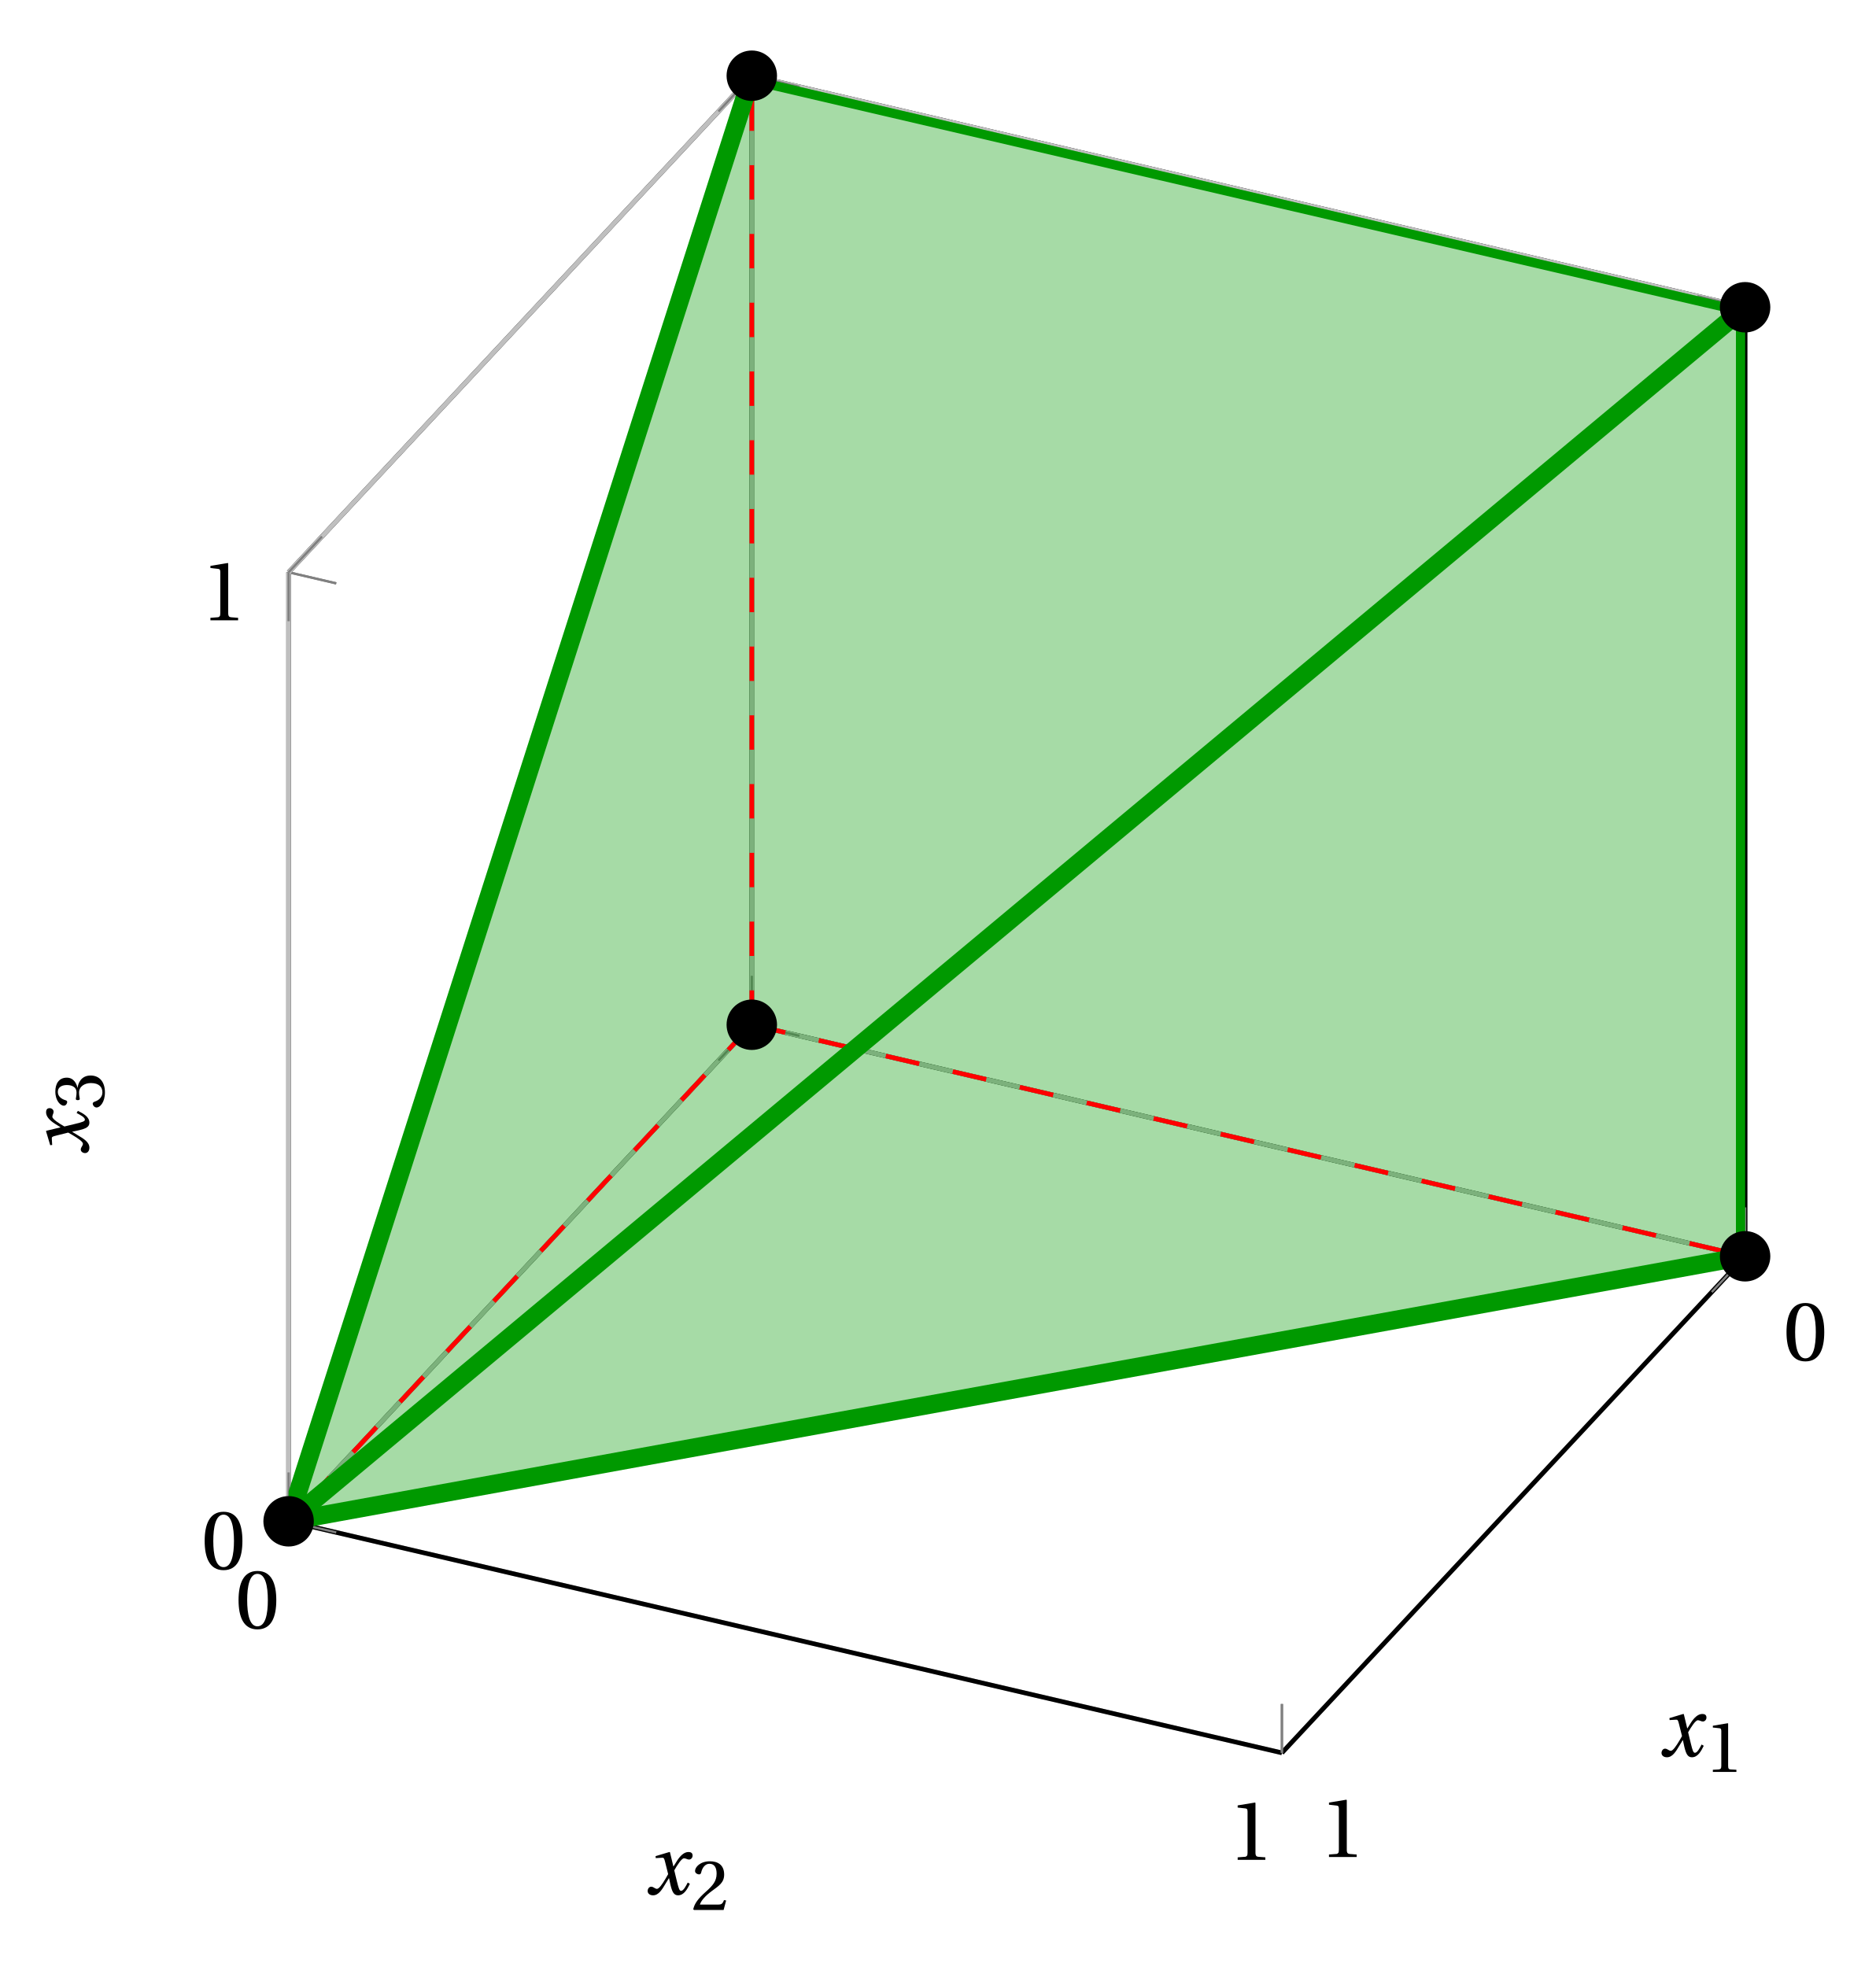
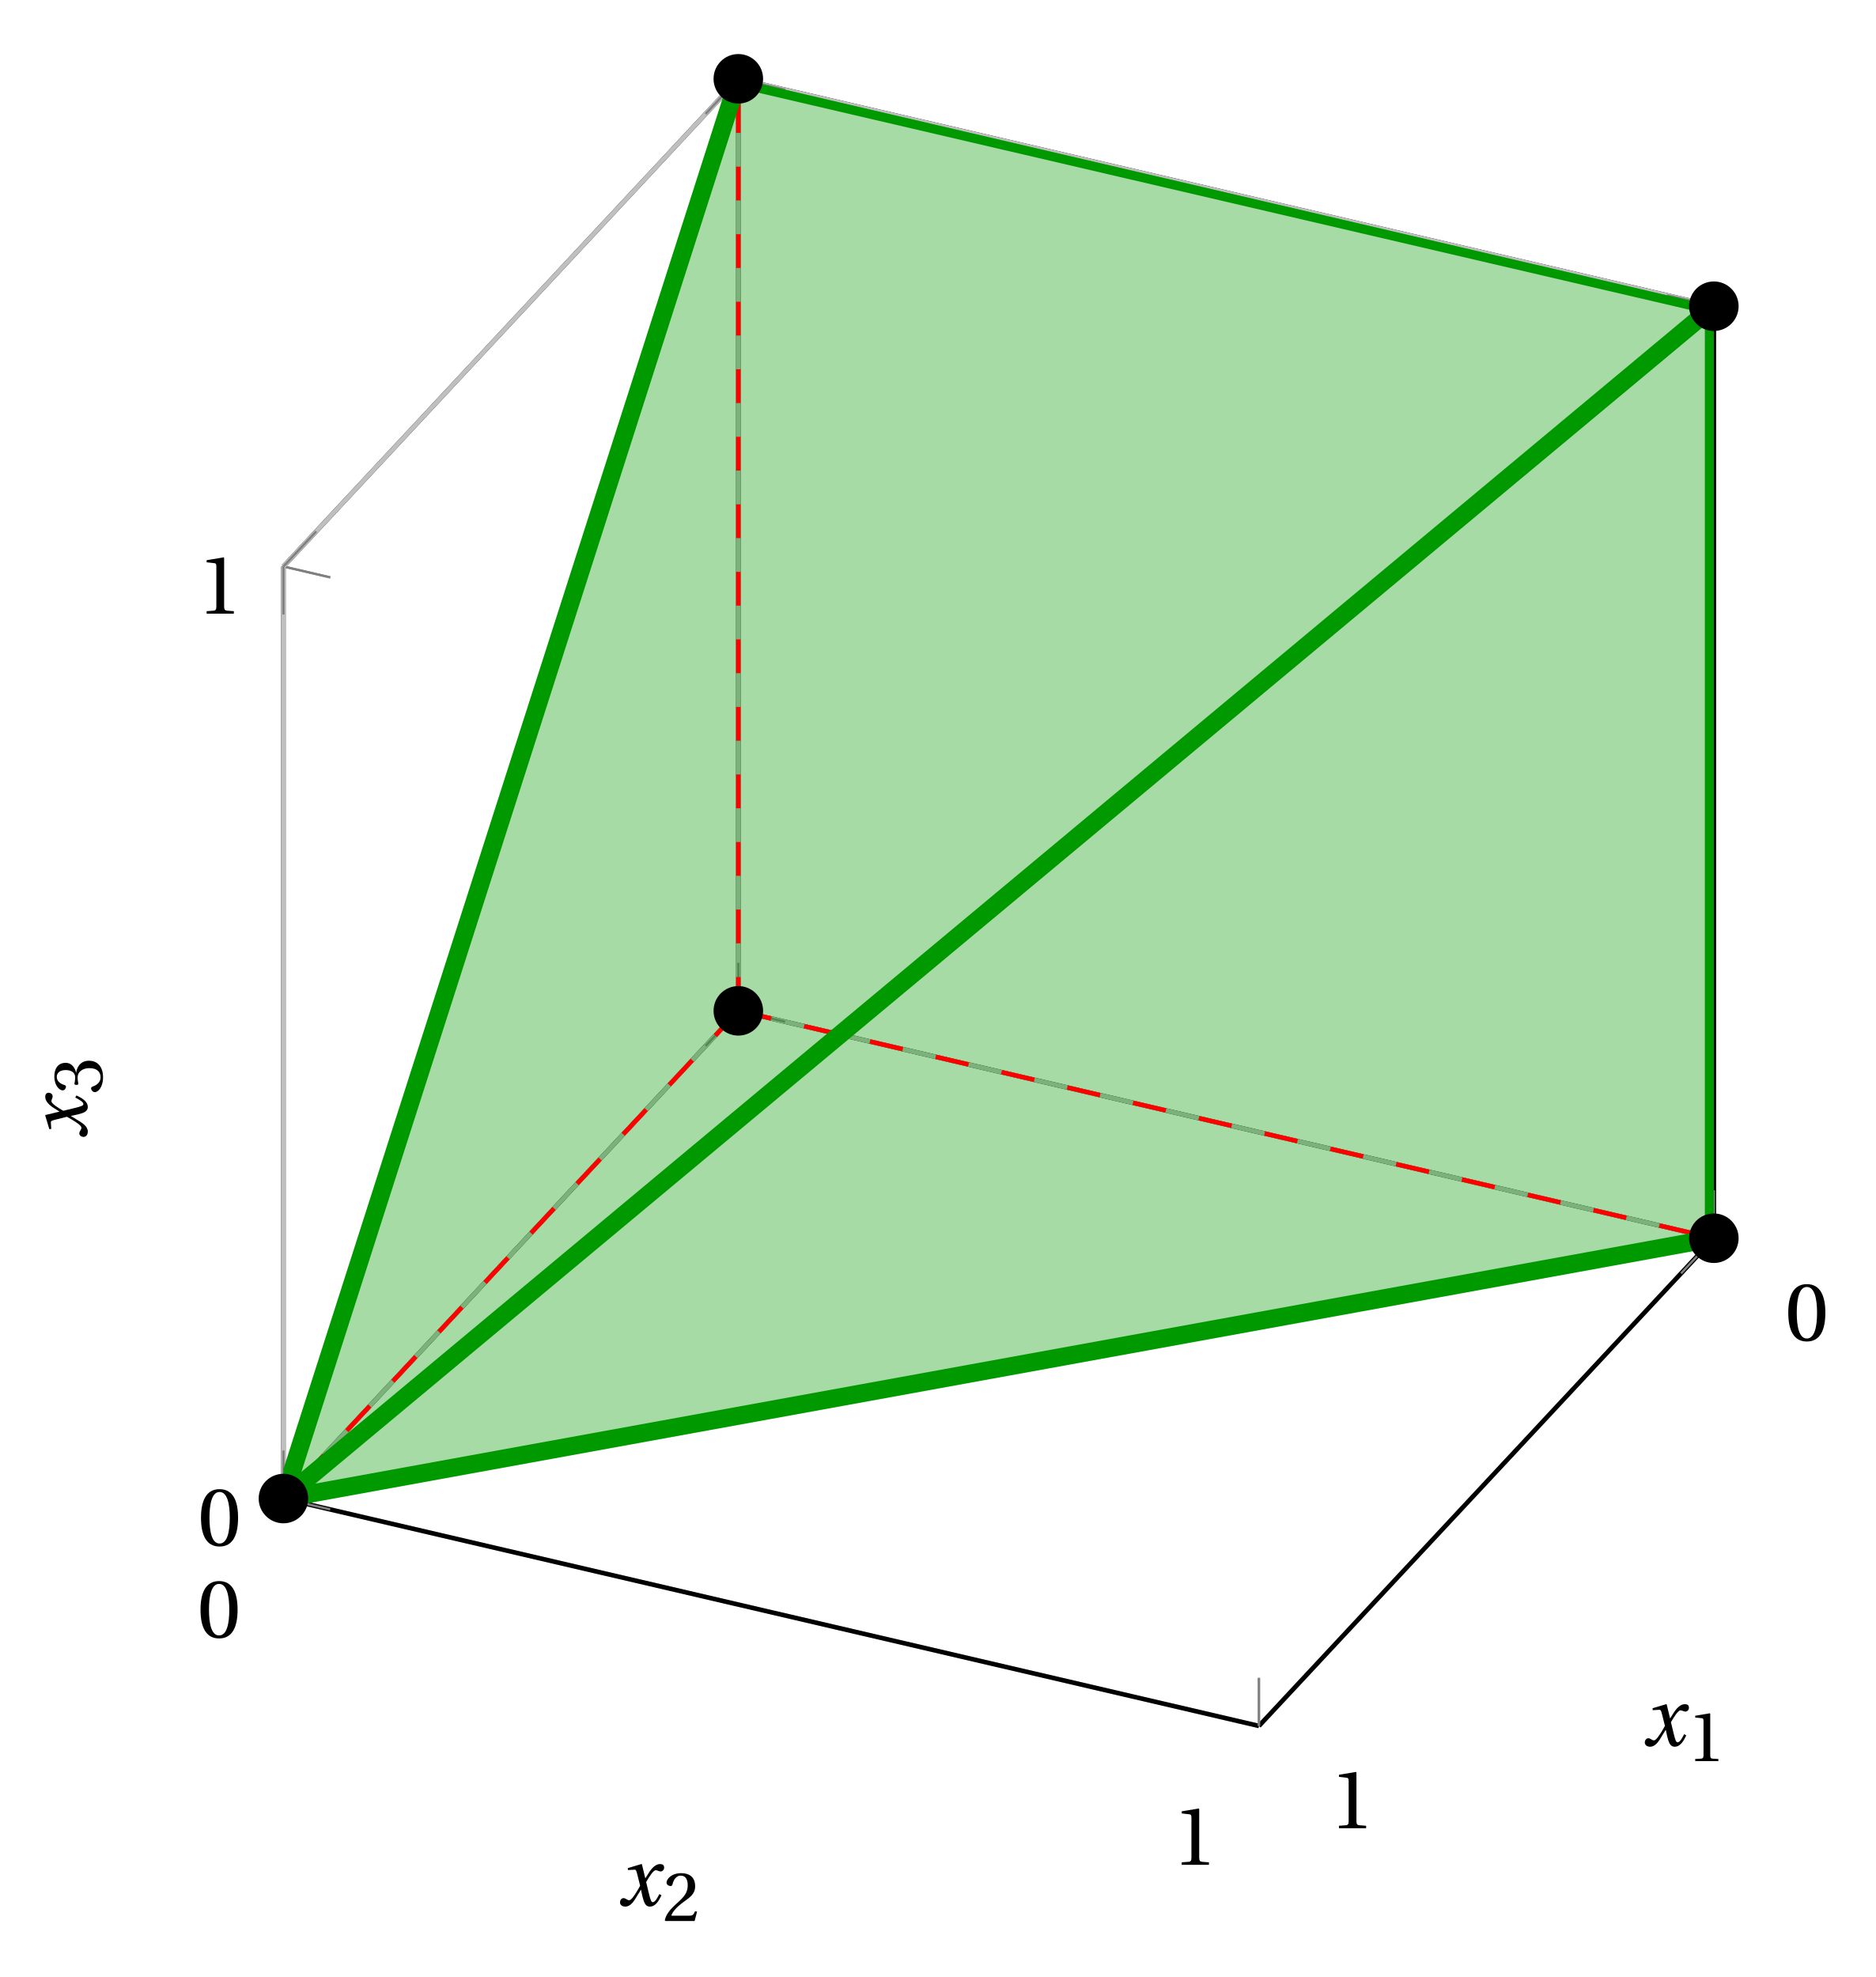
- <svg xmlns="http://www.w3.org/2000/svg" xmlns:xlink="http://www.w3.org/1999/xlink" width="163pt" height="171pt" viewBox="0 0 163 171">
+ <svg xmlns="http://www.w3.org/2000/svg" xmlns:xlink="http://www.w3.org/1999/xlink" width="166pt" height="175pt" viewBox="0 0 166 175">
  <defs>
    <g>
      <g id="glyph-0-0">
        <path d="M 1.938 -4.734 C 2.641 -4.734 2.844 -3.641 2.844 -2.453 C 2.844 -1.25 2.641 -0.172 1.938 -0.172 C 1.25 -0.172 1.047 -1.25 1.047 -2.453 C 1.047 -3.641 1.25 -4.734 1.938 -4.734 Z M 1.938 -4.984 C 0.734 -4.984 0.297 -3.906 0.297 -2.453 C 0.297 -0.984 0.734 0.094 1.938 0.094 C 3.156 0.094 3.578 -0.984 3.578 -2.453 C 3.578 -3.906 3.156 -4.984 1.938 -4.984 Z M 1.938 -4.984 " />
      </g>
      <g id="glyph-0-1">
        <path d="M 3.203 0 L 3.203 -0.219 L 2.594 -0.266 C 2.438 -0.281 2.344 -0.344 2.344 -0.625 L 2.344 -4.938 L 2.312 -4.984 L 0.797 -4.734 L 0.797 -4.547 L 1.484 -4.469 C 1.609 -4.453 1.656 -4.391 1.656 -4.172 L 1.656 -0.625 C 1.656 -0.484 1.641 -0.391 1.594 -0.344 C 1.547 -0.297 1.5 -0.266 1.422 -0.266 L 0.797 -0.219 L 0.797 0 Z M 3.203 0 " />
      </g>
      <g id="glyph-1-0">
        <path d="M 3.719 -1.016 C 3.547 -0.688 3.344 -0.297 3.141 -0.297 C 3 -0.297 2.938 -0.469 2.781 -1.109 L 2.547 -2.078 C 2.812 -2.547 3.188 -3.125 3.391 -3.125 C 3.453 -3.125 3.516 -3.109 3.594 -3.078 C 3.672 -3.047 3.75 -3.016 3.828 -3.016 C 4 -3.016 4.141 -3.172 4.141 -3.359 C 4.141 -3.594 3.984 -3.672 3.781 -3.672 C 3.391 -3.672 3.062 -3.328 2.797 -2.922 L 2.484 -2.422 L 2.469 -2.422 L 2.172 -3.656 L 2.125 -3.672 L 0.922 -3.312 L 0.938 -3.141 L 1.484 -3.172 C 1.625 -3.188 1.672 -3.141 1.75 -2.812 L 2.016 -1.75 L 1.812 -1.391 C 1.5 -0.859 1.219 -0.469 1.047 -0.469 C 0.969 -0.469 0.906 -0.5 0.828 -0.547 C 0.766 -0.578 0.672 -0.656 0.547 -0.656 C 0.359 -0.656 0.234 -0.469 0.234 -0.281 C 0.234 -0.078 0.406 0.094 0.703 0.094 C 1.188 0.094 1.484 -0.406 1.781 -0.906 L 2.078 -1.391 L 2.094 -1.391 L 2.219 -0.812 C 2.359 -0.234 2.5 0.094 2.875 0.094 C 3.406 0.094 3.688 -0.469 3.906 -0.906 Z M 3.719 -1.016 " />
      </g>
      <g id="glyph-2-0">
        <path d="M 2.719 0 L 2.719 -0.188 L 2.203 -0.219 C 2.062 -0.234 2 -0.281 2 -0.531 L 2 -4.203 L 1.969 -4.234 L 0.672 -4.016 L 0.672 -3.859 L 1.266 -3.797 C 1.359 -3.781 1.406 -3.734 1.406 -3.547 L 1.406 -0.531 C 1.406 -0.406 1.391 -0.344 1.359 -0.297 C 1.328 -0.25 1.266 -0.234 1.203 -0.219 L 0.672 -0.188 L 0.672 0 Z M 2.719 0 " />
      </g>
      <g id="glyph-2-1">
        <path d="M 3.031 -0.828 L 2.844 -0.859 C 2.719 -0.516 2.594 -0.469 2.344 -0.469 L 0.75 -0.469 C 0.844 -0.797 1.219 -1.234 1.797 -1.656 C 2.391 -2.094 2.859 -2.375 2.859 -3.078 C 2.859 -3.938 2.281 -4.234 1.625 -4.234 C 0.766 -4.234 0.328 -3.719 0.328 -3.391 C 0.328 -3.188 0.562 -3.094 0.672 -3.094 C 0.781 -3.094 0.828 -3.141 0.859 -3.25 C 0.953 -3.672 1.203 -4.016 1.578 -4.016 C 2.062 -4.016 2.203 -3.609 2.203 -3.156 C 2.203 -2.5 1.859 -2.125 1.328 -1.641 C 0.562 -0.969 0.281 -0.547 0.172 -0.062 L 0.234 0 L 2.812 0 Z M 3.031 -0.828 " />
      </g>
      <g id="glyph-3-0">
        <path d="M -1.016 -3.719 C -0.688 -3.547 -0.297 -3.344 -0.297 -3.141 C -0.297 -3 -0.469 -2.938 -1.109 -2.781 L -2.078 -2.547 C -2.547 -2.812 -3.125 -3.188 -3.125 -3.391 C -3.125 -3.453 -3.109 -3.516 -3.078 -3.594 C -3.047 -3.672 -3.016 -3.75 -3.016 -3.828 C -3.016 -4 -3.172 -4.141 -3.359 -4.141 C -3.594 -4.141 -3.672 -3.984 -3.672 -3.781 C -3.672 -3.391 -3.328 -3.062 -2.922 -2.797 L -2.422 -2.484 L -2.422 -2.469 L -3.656 -2.172 L -3.672 -2.125 L -3.312 -0.922 L -3.141 -0.938 L -3.172 -1.484 C -3.188 -1.625 -3.141 -1.672 -2.812 -1.75 L -1.75 -2.016 L -1.391 -1.812 C -0.859 -1.5 -0.469 -1.219 -0.469 -1.047 C -0.469 -0.969 -0.5 -0.906 -0.547 -0.828 C -0.578 -0.766 -0.656 -0.672 -0.656 -0.547 C -0.656 -0.359 -0.469 -0.234 -0.281 -0.234 C -0.078 -0.234 0.094 -0.406 0.094 -0.703 C 0.094 -1.188 -0.406 -1.484 -0.906 -1.781 L -1.391 -2.078 L -1.391 -2.094 L -0.812 -2.219 C -0.234 -2.359 0.094 -2.5 0.094 -2.875 C 0.094 -3.406 -0.469 -3.688 -0.906 -3.906 Z M -1.016 -3.719 " />
      </g>
      <g id="glyph-4-0">
        <path d="M -2.281 -0.812 C -2.172 -0.812 -2.109 -0.844 -2.109 -0.922 C -2.109 -1 -2.172 -1.172 -2.172 -1.469 C -2.172 -2 -1.688 -2.297 -1.141 -2.297 C -0.406 -2.297 -0.141 -1.922 -0.141 -1.484 C -0.141 -1.078 -0.453 -0.797 -0.797 -0.688 C -0.922 -0.641 -0.984 -0.594 -0.984 -0.5 C -0.984 -0.391 -0.859 -0.172 -0.641 -0.172 C -0.375 -0.172 0.078 -0.594 0.078 -1.484 C 0.078 -2.375 -0.375 -2.953 -1.172 -2.953 C -2.016 -2.953 -2.266 -2.234 -2.297 -1.891 L -2.312 -1.891 C -2.375 -2.219 -2.625 -2.766 -3.234 -2.766 C -3.938 -2.766 -4.234 -2.219 -4.234 -1.562 C -4.234 -0.734 -3.766 -0.328 -3.5 -0.328 C -3.297 -0.328 -3.203 -0.547 -3.203 -0.641 C -3.203 -0.719 -3.234 -0.766 -3.328 -0.797 C -3.75 -0.922 -4.016 -1.172 -4.016 -1.516 C -4.016 -2 -3.578 -2.125 -3.234 -2.125 C -2.859 -2.125 -2.391 -2 -2.391 -1.469 C -2.391 -1.172 -2.453 -1 -2.453 -0.922 C -2.453 -0.844 -2.391 -0.812 -2.281 -0.812 Z M -2.281 -0.812 " />
      </g>
    </g>
    <clipPath id="clip-0">
-       <path clip-rule="nonzero" d="M 25 26 L 152 26 L 152 133 L 25 133 Z M 25 26 " />
+       <path clip-rule="nonzero" d="M 25 27 L 152 27 L 152 133 L 25 133 Z M 25 27 " />
    </clipPath>
    <clipPath id="clip-1">
-       <path clip-rule="nonzero" d="M 25.086 132.254 L 25.086 49.75 L 65.348 6.582 L 151.688 26.711 L 151.688 109.215 L 111.426 152.383 Z M 25.086 132.254 " />
+       <path clip-rule="nonzero" d="M 25.086 132.648 L 25.086 50.145 L 65.348 6.977 L 151.688 27.105 L 151.688 109.605 L 111.426 152.777 Z M 25.086 132.648 " />
    </clipPath>
    <clipPath id="clip-2">
      <path clip-rule="nonzero" d="M 25 6 L 152 6 L 152 133 L 25 133 Z M 25 6 " />
    </clipPath>
    <clipPath id="clip-3">
-       <path clip-rule="nonzero" d="M 25.086 132.254 L 25.086 49.75 L 65.348 6.582 L 151.688 26.711 L 151.688 109.215 L 111.426 152.383 Z M 25.086 132.254 " />
+       <path clip-rule="nonzero" d="M 25.086 132.648 L 25.086 50.145 L 65.348 6.977 L 151.688 27.105 L 151.688 109.605 L 111.426 152.777 Z M 25.086 132.648 " />
    </clipPath>
    <clipPath id="clip-4">
-       <path clip-rule="nonzero" d="M 59 83 L 152 83 L 152 115 L 59 115 Z M 59 83 " />
+       <path clip-rule="nonzero" d="M 59 83 L 152 83 L 152 116 L 59 116 Z M 59 83 " />
    </clipPath>
    <clipPath id="clip-5">
-       <path clip-rule="nonzero" d="M 25.086 132.254 L 25.086 49.75 L 65.348 6.582 L 151.688 26.711 L 151.688 109.215 L 111.426 152.383 Z M 25.086 132.254 " />
+       <path clip-rule="nonzero" d="M 25.086 132.648 L 25.086 50.145 L 65.348 6.977 L 151.688 27.105 L 151.688 109.605 L 111.426 152.777 Z M 25.086 132.648 " />
    </clipPath>
    <clipPath id="clip-6">
      <path clip-rule="nonzero" d="M 65 6 L 66 6 L 66 90 L 65 90 Z M 65 6 " />
    </clipPath>
    <clipPath id="clip-7">
-       <path clip-rule="nonzero" d="M 25.086 132.254 L 25.086 49.75 L 65.348 6.582 L 151.688 26.711 L 151.688 109.215 L 111.426 152.383 Z M 25.086 132.254 " />
+       <path clip-rule="nonzero" d="M 25.086 132.648 L 25.086 50.145 L 65.348 6.977 L 151.688 27.105 L 151.688 109.605 L 111.426 152.777 Z M 25.086 132.648 " />
    </clipPath>
    <clipPath id="clip-8">
-       <path clip-rule="nonzero" d="M 25 83 L 71 83 L 71 138 L 25 138 Z M 25 83 " />
+       <path clip-rule="nonzero" d="M 25 83 L 71 83 L 71 139 L 25 139 Z M 25 83 " />
    </clipPath>
    <clipPath id="clip-9">
-       <path clip-rule="nonzero" d="M 25.086 132.254 L 25.086 49.75 L 65.348 6.582 L 151.688 26.711 L 151.688 109.215 L 111.426 152.383 Z M 25.086 132.254 " />
+       <path clip-rule="nonzero" d="M 25.086 132.648 L 25.086 50.145 L 65.348 6.977 L 151.688 27.105 L 151.688 109.605 L 111.426 152.777 Z M 25.086 132.648 " />
    </clipPath>
    <clipPath id="clip-10">
      <path clip-rule="nonzero" d="M 42 6 L 152 6 L 152 50 L 42 50 Z M 42 6 " />
    </clipPath>
    <clipPath id="clip-11">
-       <path clip-rule="nonzero" d="M 25.086 132.254 L 25.086 49.75 L 65.348 6.582 L 151.688 26.711 L 151.688 109.215 L 111.426 152.383 Z M 25.086 132.254 " />
+       <path clip-rule="nonzero" d="M 25.086 132.648 L 25.086 50.145 L 65.348 6.977 L 151.688 27.105 L 151.688 109.605 L 111.426 152.777 Z M 25.086 132.648 " />
    </clipPath>
    <clipPath id="clip-12">
-       <path clip-rule="nonzero" d="M 150 25 L 152 25 L 152 111 L 150 111 Z M 150 25 " />
+       <path clip-rule="nonzero" d="M 150 26 L 152 26 L 152 111 L 150 111 Z M 150 26 " />
    </clipPath>
    <clipPath id="clip-13">
-       <path clip-rule="nonzero" d="M 25.086 132.254 L 25.086 49.75 L 65.348 6.582 L 151.688 26.711 L 151.688 109.215 L 111.426 152.383 Z M 25.086 132.254 " />
+       <path clip-rule="nonzero" d="M 25.086 132.648 L 25.086 50.145 L 65.348 6.977 L 151.688 27.105 L 151.688 109.605 L 111.426 152.777 Z M 25.086 132.648 " />
    </clipPath>
    <clipPath id="clip-14">
      <path clip-rule="nonzero" d="M 25 6 L 88 6 L 88 153 L 25 153 Z M 25 6 " />
    </clipPath>
    <clipPath id="clip-15">
-       <path clip-rule="nonzero" d="M 25.086 132.254 L 25.086 49.75 L 65.348 6.582 L 151.688 26.711 L 151.688 109.215 L 111.426 152.383 Z M 25.086 132.254 " />
+       <path clip-rule="nonzero" d="M 25.086 132.648 L 25.086 50.145 L 65.348 6.977 L 151.688 27.105 L 151.688 109.605 L 111.426 152.777 Z M 25.086 132.648 " />
    </clipPath>
    <clipPath id="clip-16">
-       <path clip-rule="nonzero" d="M 25 86 L 152 86 L 152 153 L 25 153 Z M 25 86 " />
+       <path clip-rule="nonzero" d="M 25 87 L 152 87 L 152 153 L 25 153 Z M 25 87 " />
    </clipPath>
    <clipPath id="clip-17">
-       <path clip-rule="nonzero" d="M 25.086 132.254 L 25.086 49.75 L 65.348 6.582 L 151.688 26.711 L 151.688 109.215 L 111.426 152.383 Z M 25.086 132.254 " />
+       <path clip-rule="nonzero" d="M 25.086 132.648 L 25.086 50.145 L 65.348 6.977 L 151.688 27.105 L 151.688 109.605 L 111.426 152.777 Z M 25.086 132.648 " />
    </clipPath>
    <clipPath id="clip-18">
      <path clip-rule="nonzero" d="M 25 6 L 152 6 L 152 153 L 25 153 Z M 25 6 " />
    </clipPath>
    <clipPath id="clip-19">
-       <path clip-rule="nonzero" d="M 25.086 132.254 L 25.086 49.75 L 65.348 6.582 L 151.688 26.711 L 151.688 109.215 L 111.426 152.383 Z M 25.086 132.254 " />
+       <path clip-rule="nonzero" d="M 25.086 132.648 L 25.086 50.145 L 65.348 6.977 L 151.688 27.105 L 151.688 109.605 L 111.426 152.777 Z M 25.086 132.648 " />
    </clipPath>
  </defs>
-   <path fill="none" stroke-width="0.399" stroke-linecap="butt" stroke-linejoin="miter" stroke="rgb(75%, 75%, 75%)" stroke-opacity="1" stroke-miterlimit="10" d="M -0 -0.001 L 86.34 -20.13 M -40.262 -43.169 L 46.078 -63.298 " transform="matrix(1, 0, 0, -1, 65.348, 89.085)" />
-   <path fill="none" stroke-width="0.399" stroke-linecap="butt" stroke-linejoin="miter" stroke="rgb(75%, 75%, 75%)" stroke-opacity="1" stroke-miterlimit="10" d="M -0 -0.001 L -40.262 -43.169 M 86.34 -20.13 L 46.078 -63.298 " transform="matrix(1, 0, 0, -1, 65.348, 89.085)" />
-   <path fill="none" stroke-width="0.199" stroke-linecap="butt" stroke-linejoin="miter" stroke="rgb(50%, 50%, 50%)" stroke-opacity="1" stroke-miterlimit="10" d="M -0 -0.001 L 4.14 -0.966 M -40.262 -43.169 L -36.121 -44.134 M 86.34 -20.13 L 82.199 -19.165 M 46.078 -63.298 L 41.937 -62.333 " transform="matrix(1, 0, 0, -1, 65.348, 89.085)" />
-   <path fill="none" stroke-width="0.199" stroke-linecap="butt" stroke-linejoin="miter" stroke="rgb(50%, 50%, 50%)" stroke-opacity="1" stroke-miterlimit="10" d="M -0 -0.001 L -2.899 -3.11 M 86.34 -20.13 L 83.441 -23.239 M -40.262 -43.169 L -37.36 -40.06 M 46.078 -63.298 L 48.98 -60.188 " transform="matrix(1, 0, 0, -1, 65.348, 89.085)" />
-   <path fill="none" stroke-width="0.399" stroke-linecap="butt" stroke-linejoin="miter" stroke="rgb(0%, 0%, 0%)" stroke-opacity="1" stroke-miterlimit="10" d="M -0 -0.001 L -40.262 -43.169 " transform="matrix(1, 0, 0, -1, 65.348, 89.085)" />
-   <path fill="none" stroke-width="0.399" stroke-linecap="butt" stroke-linejoin="miter" stroke="rgb(0%, 0%, 0%)" stroke-opacity="1" stroke-miterlimit="10" d="M 86.34 -20.13 L 46.078 -63.298 " transform="matrix(1, 0, 0, -1, 65.348, 89.085)" />
-   <path fill="none" stroke-width="0.399" stroke-linecap="butt" stroke-linejoin="miter" stroke="rgb(0%, 0%, 0%)" stroke-opacity="1" stroke-miterlimit="10" d="M -0 -0.001 L 86.34 -20.13 " transform="matrix(1, 0, 0, -1, 65.348, 89.085)" />
-   <path fill="none" stroke-width="0.399" stroke-linecap="butt" stroke-linejoin="miter" stroke="rgb(0%, 0%, 0%)" stroke-opacity="1" stroke-miterlimit="10" d="M -40.262 -43.169 L 46.078 -63.298 " transform="matrix(1, 0, 0, -1, 65.348, 89.085)" />
-   <g fill="rgb(0%, 0%, 0%)" fill-opacity="1">
-     <use xlink:href="#glyph-0-0" x="154.99" y="118.26" />
-   </g>
-   <g fill="rgb(0%, 0%, 0%)" fill-opacity="1">
-     <use xlink:href="#glyph-0-1" x="114.721" y="161.439" />
-   </g>
-   <g fill="rgb(0%, 0%, 0%)" fill-opacity="1">
-     <use xlink:href="#glyph-0-0" x="20.438" y="141.556" />
-   </g>
-   <g fill="rgb(0%, 0%, 0%)" fill-opacity="1">
-     <use xlink:href="#glyph-0-1" x="106.784" y="161.686" />
-   </g>
-   <path fill="none" stroke-width="0.199" stroke-linecap="butt" stroke-linejoin="miter" stroke="rgb(50%, 50%, 50%)" stroke-opacity="1" stroke-miterlimit="10" d="M -0 82.503 L 4.14 81.538 M -40.262 39.335 L -36.121 38.37 " transform="matrix(1, 0, 0, -1, 65.348, 89.085)" />
-   <path fill="none" stroke-width="0.199" stroke-linecap="butt" stroke-linejoin="miter" stroke="rgb(50%, 50%, 50%)" stroke-opacity="1" stroke-miterlimit="10" d="M -0 82.503 L -2.899 79.394 M 86.34 62.374 L 83.441 59.265 " transform="matrix(1, 0, 0, -1, 65.348, 89.085)" />
-   <path fill="none" stroke-width="0.399" stroke-linecap="butt" stroke-linejoin="miter" stroke="rgb(0%, 0%, 0%)" stroke-opacity="1" stroke-miterlimit="10" d="M -0 82.503 L -40.262 39.335 " transform="matrix(1, 0, 0, -1, 65.348, 89.085)" />
-   <path fill="none" stroke-width="0.399" stroke-linecap="butt" stroke-linejoin="miter" stroke="rgb(0%, 0%, 0%)" stroke-opacity="1" stroke-miterlimit="10" d="M -0 82.503 L 86.34 62.374 " transform="matrix(1, 0, 0, -1, 65.348, 89.085)" />
-   <path fill="none" stroke-width="0.399" stroke-linecap="butt" stroke-linejoin="miter" stroke="rgb(75%, 75%, 75%)" stroke-opacity="1" stroke-miterlimit="10" d="M -0 -0.001 L -0 82.503 M 86.34 -20.13 L 86.34 62.374 " transform="matrix(1, 0, 0, -1, 65.348, 89.085)" />
-   <path fill="none" stroke-width="0.199" stroke-linecap="butt" stroke-linejoin="miter" stroke="rgb(50%, 50%, 50%)" stroke-opacity="1" stroke-miterlimit="10" d="M -0 -0.001 L -0 4.253 M 86.34 -20.13 L 86.34 -15.876 M -0 82.503 L -0 78.249 M 86.34 62.374 L 86.34 58.12 " transform="matrix(1, 0, 0, -1, 65.348, 89.085)" />
-   <path fill="none" stroke-width="0.399" stroke-linecap="butt" stroke-linejoin="miter" stroke="rgb(75%, 75%, 75%)" stroke-opacity="1" stroke-miterlimit="10" d="M -0 -0.001 L 86.34 -20.13 M -0 82.503 L 86.34 62.374 " transform="matrix(1, 0, 0, -1, 65.348, 89.085)" />
-   <path fill="none" stroke-width="0.199" stroke-linecap="butt" stroke-linejoin="miter" stroke="rgb(50%, 50%, 50%)" stroke-opacity="1" stroke-miterlimit="10" d="M -0 -0.001 L 4.14 -0.966 M -0 82.503 L 4.14 81.538 M 86.34 -20.13 L 82.199 -19.165 M 86.34 62.374 L 82.199 63.339 " transform="matrix(1, 0, 0, -1, 65.348, 89.085)" />
-   <path fill="none" stroke-width="0.399" stroke-linecap="butt" stroke-linejoin="miter" stroke="rgb(0%, 0%, 0%)" stroke-opacity="1" stroke-miterlimit="10" d="M -0 -0.001 L -0 82.503 " transform="matrix(1, 0, 0, -1, 65.348, 89.085)" />
-   <path fill="none" stroke-width="0.399" stroke-linecap="butt" stroke-linejoin="miter" stroke="rgb(0%, 0%, 0%)" stroke-opacity="1" stroke-miterlimit="10" d="M 86.34 -20.13 L 86.34 62.374 " transform="matrix(1, 0, 0, -1, 65.348, 89.085)" />
-   <path fill="none" stroke-width="0.199" stroke-linecap="butt" stroke-linejoin="miter" stroke="rgb(50%, 50%, 50%)" stroke-opacity="1" stroke-miterlimit="10" d="M -40.262 -43.169 L -40.262 -38.919 M 46.078 -63.298 L 46.078 -59.048 " transform="matrix(1, 0, 0, -1, 65.348, 89.085)" />
-   <path fill="none" stroke-width="0.199" stroke-linecap="butt" stroke-linejoin="miter" stroke="rgb(50%, 50%, 50%)" stroke-opacity="1" stroke-miterlimit="10" d="M -40.262 -43.169 L -36.121 -44.134 M -40.262 39.335 L -36.121 38.37 " transform="matrix(1, 0, 0, -1, 65.348, 89.085)" />
-   <path fill="none" stroke-width="0.399" stroke-linecap="butt" stroke-linejoin="miter" stroke="rgb(0%, 0%, 0%)" stroke-opacity="1" stroke-miterlimit="10" d="M -40.262 -43.169 L -40.262 39.335 " transform="matrix(1, 0, 0, -1, 65.348, 89.085)" />
-   <g fill="rgb(0%, 0%, 0%)" fill-opacity="1">
-     <use xlink:href="#glyph-0-0" x="17.493" y="136.409" />
-   </g>
-   <g fill="rgb(0%, 0%, 0%)" fill-opacity="1">
-     <use xlink:href="#glyph-0-1" x="17.493" y="53.928" />
-   </g>
-   <path fill="none" stroke-width="0.399" stroke-linecap="butt" stroke-linejoin="miter" stroke="rgb(75%, 75%, 75%)" stroke-opacity="1" stroke-miterlimit="10" d="M -0 -0.001 L -0 82.503 M -40.262 -43.169 L -40.262 39.335 " transform="matrix(1, 0, 0, -1, 65.348, 89.085)" />
-   <path fill="none" stroke-width="0.199" stroke-linecap="butt" stroke-linejoin="miter" stroke="rgb(50%, 50%, 50%)" stroke-opacity="1" stroke-miterlimit="10" d="M -0 -0.001 L -0 4.253 M -40.262 -43.169 L -40.262 -38.919 M -0 82.503 L -0 78.249 M -40.262 39.335 L -40.262 35.081 " transform="matrix(1, 0, 0, -1, 65.348, 89.085)" />
-   <path fill="none" stroke-width="0.399" stroke-linecap="butt" stroke-linejoin="miter" stroke="rgb(75%, 75%, 75%)" stroke-opacity="1" stroke-miterlimit="10" d="M -0 -0.001 L -40.262 -43.169 M -0 82.503 L -40.262 39.335 " transform="matrix(1, 0, 0, -1, 65.348, 89.085)" />
-   <path fill="none" stroke-width="0.199" stroke-linecap="butt" stroke-linejoin="miter" stroke="rgb(50%, 50%, 50%)" stroke-opacity="1" stroke-miterlimit="10" d="M -0 -0.001 L -2.899 -3.11 M -0 82.503 L -2.899 79.394 M -40.262 -43.169 L -37.36 -40.06 M -40.262 39.335 L -37.36 42.444 " transform="matrix(1, 0, 0, -1, 65.348, 89.085)" />
-   <path fill="none" stroke-width="0.199" stroke-linecap="butt" stroke-linejoin="miter" stroke="rgb(50%, 50%, 50%)" stroke-opacity="1" stroke-miterlimit="10" d="M 86.34 -20.13 L 86.34 -15.876 M 46.078 -63.298 L 46.078 -59.048 " transform="matrix(1, 0, 0, -1, 65.348, 89.085)" />
-   <path fill="none" stroke-width="0.199" stroke-linecap="butt" stroke-linejoin="miter" stroke="rgb(50%, 50%, 50%)" stroke-opacity="1" stroke-miterlimit="10" d="M 86.34 -20.13 L 83.441 -23.239 M 86.34 62.374 L 83.441 59.265 " transform="matrix(1, 0, 0, -1, 65.348, 89.085)" />
+   <path fill="none" stroke-width="0.399" stroke-linecap="butt" stroke-linejoin="miter" stroke="rgb(75%, 75%, 75%)" stroke-opacity="1" stroke-miterlimit="10" d="M -0 0.001 L 86.34 -20.127 M -40.262 -43.17 L 46.078 -63.299 " transform="matrix(1, 0, 0, -1, 65.348, 89.478)" />
+   <path fill="none" stroke-width="0.399" stroke-linecap="butt" stroke-linejoin="miter" stroke="rgb(75%, 75%, 75%)" stroke-opacity="1" stroke-miterlimit="10" d="M -0 0.001 L -40.262 -43.17 M 86.34 -20.127 L 46.078 -63.299 " transform="matrix(1, 0, 0, -1, 65.348, 89.478)" />
+   <path fill="none" stroke-width="0.199" stroke-linecap="butt" stroke-linejoin="miter" stroke="rgb(50%, 50%, 50%)" stroke-opacity="1" stroke-miterlimit="10" d="M -0 0.001 L 4.14 -0.963 M -40.262 -43.17 L -36.121 -44.135 M 86.34 -20.127 L 82.199 -19.163 M 46.078 -63.299 L 41.937 -62.334 " transform="matrix(1, 0, 0, -1, 65.348, 89.478)" />
+   <path fill="none" stroke-width="0.199" stroke-linecap="butt" stroke-linejoin="miter" stroke="rgb(50%, 50%, 50%)" stroke-opacity="1" stroke-miterlimit="10" d="M -0 0.001 L -2.899 -3.108 M 86.34 -20.127 L 83.441 -23.237 M -40.262 -43.17 L -37.36 -40.061 M 46.078 -63.299 L 48.98 -60.19 " transform="matrix(1, 0, 0, -1, 65.348, 89.478)" />
+   <path fill="none" stroke-width="0.399" stroke-linecap="butt" stroke-linejoin="miter" stroke="rgb(0%, 0%, 0%)" stroke-opacity="1" stroke-miterlimit="10" d="M -0 0.001 L -40.262 -43.17 " transform="matrix(1, 0, 0, -1, 65.348, 89.478)" />
+   <path fill="none" stroke-width="0.399" stroke-linecap="butt" stroke-linejoin="miter" stroke="rgb(0%, 0%, 0%)" stroke-opacity="1" stroke-miterlimit="10" d="M 86.34 -20.127 L 46.078 -63.299 " transform="matrix(1, 0, 0, -1, 65.348, 89.478)" />
+   <path fill="none" stroke-width="0.399" stroke-linecap="butt" stroke-linejoin="miter" stroke="rgb(0%, 0%, 0%)" stroke-opacity="1" stroke-miterlimit="10" d="M -0 0.001 L 86.34 -20.127 " transform="matrix(1, 0, 0, -1, 65.348, 89.478)" />
+   <path fill="none" stroke-width="0.399" stroke-linecap="butt" stroke-linejoin="miter" stroke="rgb(0%, 0%, 0%)" stroke-opacity="1" stroke-miterlimit="10" d="M -40.262 -43.17 L 46.078 -63.299 " transform="matrix(1, 0, 0, -1, 65.348, 89.478)" />
+   <g fill="rgb(0%, 0%, 0%)" fill-opacity="1">
+     <use xlink:href="#glyph-0-0" x="157.979" y="118.654" />
+   </g>
+   <g fill="rgb(0%, 0%, 0%)" fill-opacity="1">
+     <use xlink:href="#glyph-0-1" x="117.71" y="161.832" />
+   </g>
+   <g fill="rgb(0%, 0%, 0%)" fill-opacity="1">
+     <use xlink:href="#glyph-0-0" x="17.45" y="144.938" />
+   </g>
+   <g fill="rgb(0%, 0%, 0%)" fill-opacity="1">
+     <use xlink:href="#glyph-0-1" x="103.795" y="165.068" />
+   </g>
+   <path fill="none" stroke-width="0.199" stroke-linecap="butt" stroke-linejoin="miter" stroke="rgb(50%, 50%, 50%)" stroke-opacity="1" stroke-miterlimit="10" d="M -0 82.501 L 4.14 81.537 M -40.262 39.333 L -36.121 38.369 " transform="matrix(1, 0, 0, -1, 65.348, 89.478)" />
+   <path fill="none" stroke-width="0.199" stroke-linecap="butt" stroke-linejoin="miter" stroke="rgb(50%, 50%, 50%)" stroke-opacity="1" stroke-miterlimit="10" d="M -0 82.501 L -2.899 79.392 M 86.34 62.373 L 83.441 59.263 " transform="matrix(1, 0, 0, -1, 65.348, 89.478)" />
+   <path fill="none" stroke-width="0.399" stroke-linecap="butt" stroke-linejoin="miter" stroke="rgb(0%, 0%, 0%)" stroke-opacity="1" stroke-miterlimit="10" d="M -0 82.501 L -40.262 39.333 " transform="matrix(1, 0, 0, -1, 65.348, 89.478)" />
+   <path fill="none" stroke-width="0.399" stroke-linecap="butt" stroke-linejoin="miter" stroke="rgb(0%, 0%, 0%)" stroke-opacity="1" stroke-miterlimit="10" d="M -0 82.501 L 86.34 62.373 " transform="matrix(1, 0, 0, -1, 65.348, 89.478)" />
+   <path fill="none" stroke-width="0.399" stroke-linecap="butt" stroke-linejoin="miter" stroke="rgb(75%, 75%, 75%)" stroke-opacity="1" stroke-miterlimit="10" d="M -0 0.001 L -0 82.501 M 86.34 -20.127 L 86.34 62.373 " transform="matrix(1, 0, 0, -1, 65.348, 89.478)" />
+   <path fill="none" stroke-width="0.199" stroke-linecap="butt" stroke-linejoin="miter" stroke="rgb(50%, 50%, 50%)" stroke-opacity="1" stroke-miterlimit="10" d="M -0 0.001 L -0 4.251 M 86.34 -20.127 L 86.34 -15.877 M -0 82.501 L -0 78.251 M 86.34 62.373 L 86.34 58.123 " transform="matrix(1, 0, 0, -1, 65.348, 89.478)" />
+   <path fill="none" stroke-width="0.399" stroke-linecap="butt" stroke-linejoin="miter" stroke="rgb(75%, 75%, 75%)" stroke-opacity="1" stroke-miterlimit="10" d="M -0 0.001 L 86.34 -20.127 M -0 82.501 L 86.34 62.373 " transform="matrix(1, 0, 0, -1, 65.348, 89.478)" />
+   <path fill="none" stroke-width="0.199" stroke-linecap="butt" stroke-linejoin="miter" stroke="rgb(50%, 50%, 50%)" stroke-opacity="1" stroke-miterlimit="10" d="M -0 0.001 L 4.14 -0.963 M -0 82.501 L 4.14 81.537 M 86.34 -20.127 L 82.199 -19.163 M 86.34 62.373 L 82.199 63.337 " transform="matrix(1, 0, 0, -1, 65.348, 89.478)" />
+   <path fill="none" stroke-width="0.399" stroke-linecap="butt" stroke-linejoin="miter" stroke="rgb(0%, 0%, 0%)" stroke-opacity="1" stroke-miterlimit="10" d="M -0 0.001 L -0 82.501 " transform="matrix(1, 0, 0, -1, 65.348, 89.478)" />
+   <path fill="none" stroke-width="0.399" stroke-linecap="butt" stroke-linejoin="miter" stroke="rgb(0%, 0%, 0%)" stroke-opacity="1" stroke-miterlimit="10" d="M 86.34 -20.127 L 86.34 62.373 " transform="matrix(1, 0, 0, -1, 65.348, 89.478)" />
+   <path fill="none" stroke-width="0.199" stroke-linecap="butt" stroke-linejoin="miter" stroke="rgb(50%, 50%, 50%)" stroke-opacity="1" stroke-miterlimit="10" d="M -40.262 -43.17 L -40.262 -38.917 M 46.078 -63.299 L 46.078 -59.045 " transform="matrix(1, 0, 0, -1, 65.348, 89.478)" />
+   <path fill="none" stroke-width="0.199" stroke-linecap="butt" stroke-linejoin="miter" stroke="rgb(50%, 50%, 50%)" stroke-opacity="1" stroke-miterlimit="10" d="M -40.262 -43.17 L -36.121 -44.135 M -40.262 39.333 L -36.121 38.369 " transform="matrix(1, 0, 0, -1, 65.348, 89.478)" />
+   <path fill="none" stroke-width="0.399" stroke-linecap="butt" stroke-linejoin="miter" stroke="rgb(0%, 0%, 0%)" stroke-opacity="1" stroke-miterlimit="10" d="M -40.262 -43.17 L -40.262 39.333 " transform="matrix(1, 0, 0, -1, 65.348, 89.478)" />
+   <g fill="rgb(0%, 0%, 0%)" fill-opacity="1">
+     <use xlink:href="#glyph-0-0" x="17.493" y="136.802" />
+   </g>
+   <g fill="rgb(0%, 0%, 0%)" fill-opacity="1">
+     <use xlink:href="#glyph-0-1" x="17.493" y="54.32" />
+   </g>
+   <path fill="none" stroke-width="0.399" stroke-linecap="butt" stroke-linejoin="miter" stroke="rgb(75%, 75%, 75%)" stroke-opacity="1" stroke-miterlimit="10" d="M -0 0.001 L -0 82.501 M -40.262 -43.17 L -40.262 39.333 " transform="matrix(1, 0, 0, -1, 65.348, 89.478)" />
+   <path fill="none" stroke-width="0.199" stroke-linecap="butt" stroke-linejoin="miter" stroke="rgb(50%, 50%, 50%)" stroke-opacity="1" stroke-miterlimit="10" d="M -0 0.001 L -0 4.251 M -40.262 -43.17 L -40.262 -38.917 M -0 82.501 L -0 78.251 M -40.262 39.333 L -40.262 35.083 " transform="matrix(1, 0, 0, -1, 65.348, 89.478)" />
+   <path fill="none" stroke-width="0.399" stroke-linecap="butt" stroke-linejoin="miter" stroke="rgb(75%, 75%, 75%)" stroke-opacity="1" stroke-miterlimit="10" d="M -0 0.001 L -40.262 -43.17 M -0 82.501 L -40.262 39.333 " transform="matrix(1, 0, 0, -1, 65.348, 89.478)" />
+   <path fill="none" stroke-width="0.199" stroke-linecap="butt" stroke-linejoin="miter" stroke="rgb(50%, 50%, 50%)" stroke-opacity="1" stroke-miterlimit="10" d="M -0 0.001 L -2.899 -3.108 M -0 82.501 L -2.899 79.392 M -40.262 -43.17 L -37.36 -40.061 M -40.262 39.333 L -37.36 42.443 " transform="matrix(1, 0, 0, -1, 65.348, 89.478)" />
+   <path fill="none" stroke-width="0.199" stroke-linecap="butt" stroke-linejoin="miter" stroke="rgb(50%, 50%, 50%)" stroke-opacity="1" stroke-miterlimit="10" d="M 86.34 -20.127 L 86.34 -15.877 M 46.078 -63.299 L 46.078 -59.045 " transform="matrix(1, 0, 0, -1, 65.348, 89.478)" />
+   <path fill="none" stroke-width="0.199" stroke-linecap="butt" stroke-linejoin="miter" stroke="rgb(50%, 50%, 50%)" stroke-opacity="1" stroke-miterlimit="10" d="M 86.34 -20.127 L 83.441 -23.237 M 86.34 62.373 L 83.441 59.263 " transform="matrix(1, 0, 0, -1, 65.348, 89.478)" />
  <g clip-path="url(#clip-0)">
    <g clip-path="url(#clip-1)">
-       <path fill-rule="nonzero" fill="rgb(0%, 59.999%, 0%)" fill-opacity="0.35" d="M 25.086 132.254 L 151.688 109.215 L 151.688 26.711 L 25.086 132.254 " />
+       <path fill-rule="nonzero" fill="rgb(0%, 59.999%, 0%)" fill-opacity="0.35" d="M 25.086 132.648 L 151.688 109.605 L 151.688 27.105 L 25.086 132.648 " />
    </g>
  </g>
  <g clip-path="url(#clip-2)">
    <g clip-path="url(#clip-3)">
-       <path fill-rule="nonzero" fill="rgb(0%, 59.999%, 0%)" fill-opacity="0.35" d="M 151.688 26.711 L 65.348 6.582 L 25.086 132.254 L 151.688 26.711 " />
+       <path fill-rule="nonzero" fill="rgb(0%, 59.999%, 0%)" fill-opacity="0.35" d="M 151.688 27.105 L 65.348 6.977 L 25.086 132.648 L 151.688 27.105 " />
    </g>
  </g>
  <g clip-path="url(#clip-4)">
    <g clip-path="url(#clip-5)">
-       <path fill="none" stroke-width="0.399" stroke-linecap="butt" stroke-linejoin="miter" stroke="rgb(100%, 0%, 0%)" stroke-opacity="1" stroke-dasharray="2.989 2.989" stroke-miterlimit="10" d="M -0 -0.001 L 86.34 -20.13 " transform="matrix(1, 0, 0, -1, 65.348, 89.085)" />
+       <path fill="none" stroke-width="0.399" stroke-linecap="butt" stroke-linejoin="miter" stroke="rgb(100%, 0%, 0%)" stroke-opacity="1" stroke-dasharray="2.989 2.989" stroke-miterlimit="10" d="M -0 0.001 L 86.34 -20.127 " transform="matrix(1, 0, 0, -1, 65.348, 89.478)" />
    </g>
  </g>
  <g clip-path="url(#clip-6)">
    <g clip-path="url(#clip-7)">
-       <path fill="none" stroke-width="0.399" stroke-linecap="butt" stroke-linejoin="miter" stroke="rgb(100%, 0%, 0%)" stroke-opacity="1" stroke-dasharray="2.989 2.989" stroke-miterlimit="10" d="M -0 -0.001 L -0 82.503 " transform="matrix(1, 0, 0, -1, 65.348, 89.085)" />
+       <path fill="none" stroke-width="0.399" stroke-linecap="butt" stroke-linejoin="miter" stroke="rgb(100%, 0%, 0%)" stroke-opacity="1" stroke-dasharray="2.989 2.989" stroke-miterlimit="10" d="M -0 0.001 L -0 82.501 " transform="matrix(1, 0, 0, -1, 65.348, 89.478)" />
    </g>
  </g>
  <g clip-path="url(#clip-8)">
    <g clip-path="url(#clip-9)">
-       <path fill="none" stroke-width="0.399" stroke-linecap="butt" stroke-linejoin="miter" stroke="rgb(100%, 0%, 0%)" stroke-opacity="1" stroke-dasharray="2.989 2.989" stroke-miterlimit="10" d="M -0 -0.001 L -40.262 -43.169 " transform="matrix(1, 0, 0, -1, 65.348, 89.085)" />
+       <path fill="none" stroke-width="0.399" stroke-linecap="butt" stroke-linejoin="miter" stroke="rgb(100%, 0%, 0%)" stroke-opacity="1" stroke-dasharray="2.989 2.989" stroke-miterlimit="10" d="M -0 0.001 L -40.262 -43.17 " transform="matrix(1, 0, 0, -1, 65.348, 89.478)" />
    </g>
  </g>
  <g clip-path="url(#clip-10)">
    <g clip-path="url(#clip-11)">
-       <path fill="none" stroke-width="1.594" stroke-linecap="butt" stroke-linejoin="miter" stroke="rgb(0%, 59.999%, 0%)" stroke-opacity="1" stroke-miterlimit="10" d="M -0 82.503 L 86.34 62.374 " transform="matrix(1, 0, 0, -1, 65.348, 89.085)" />
+       <path fill="none" stroke-width="1.594" stroke-linecap="butt" stroke-linejoin="miter" stroke="rgb(0%, 59.999%, 0%)" stroke-opacity="1" stroke-miterlimit="10" d="M -0 82.501 L 86.34 62.373 " transform="matrix(1, 0, 0, -1, 65.348, 89.478)" />
    </g>
  </g>
  <g clip-path="url(#clip-12)">
    <g clip-path="url(#clip-13)">
-       <path fill="none" stroke-width="1.594" stroke-linecap="butt" stroke-linejoin="miter" stroke="rgb(0%, 59.999%, 0%)" stroke-opacity="1" stroke-miterlimit="10" d="M 86.34 -20.13 L 86.34 62.374 " transform="matrix(1, 0, 0, -1, 65.348, 89.085)" />
+       <path fill="none" stroke-width="1.594" stroke-linecap="butt" stroke-linejoin="miter" stroke="rgb(0%, 59.999%, 0%)" stroke-opacity="1" stroke-miterlimit="10" d="M 86.34 -20.127 L 86.34 62.373 " transform="matrix(1, 0, 0, -1, 65.348, 89.478)" />
    </g>
  </g>
  <g clip-path="url(#clip-14)">
    <g clip-path="url(#clip-15)">
-       <path fill="none" stroke-width="1.594" stroke-linecap="butt" stroke-linejoin="miter" stroke="rgb(0%, 59.999%, 0%)" stroke-opacity="1" stroke-miterlimit="10" d="M -0 82.503 L -40.262 -43.169 " transform="matrix(1, 0, 0, -1, 65.348, 89.085)" />
+       <path fill="none" stroke-width="1.594" stroke-linecap="butt" stroke-linejoin="miter" stroke="rgb(0%, 59.999%, 0%)" stroke-opacity="1" stroke-miterlimit="10" d="M -0 82.501 L -40.262 -43.17 " transform="matrix(1, 0, 0, -1, 65.348, 89.478)" />
    </g>
  </g>
  <g clip-path="url(#clip-16)">
    <g clip-path="url(#clip-17)">
-       <path fill="none" stroke-width="1.594" stroke-linecap="butt" stroke-linejoin="miter" stroke="rgb(0%, 59.999%, 0%)" stroke-opacity="1" stroke-miterlimit="10" d="M 86.34 -20.13 L -40.262 -43.169 " transform="matrix(1, 0, 0, -1, 65.348, 89.085)" />
+       <path fill="none" stroke-width="1.594" stroke-linecap="butt" stroke-linejoin="miter" stroke="rgb(0%, 59.999%, 0%)" stroke-opacity="1" stroke-miterlimit="10" d="M 86.34 -20.127 L -40.262 -43.17 " transform="matrix(1, 0, 0, -1, 65.348, 89.478)" />
    </g>
  </g>
  <g clip-path="url(#clip-18)">
    <g clip-path="url(#clip-19)">
-       <path fill="none" stroke-width="1.594" stroke-linecap="butt" stroke-linejoin="miter" stroke="rgb(0%, 59.999%, 0%)" stroke-opacity="1" stroke-miterlimit="10" d="M 86.34 62.374 L -40.262 -43.169 " transform="matrix(1, 0, 0, -1, 65.348, 89.085)" />
-     </g>
-   </g>
-   <path fill-rule="nonzero" fill="rgb(0%, 0%, 0%)" fill-opacity="1" stroke-width="0.399" stroke-linecap="butt" stroke-linejoin="miter" stroke="rgb(0%, 0%, 0%)" stroke-opacity="1" stroke-miterlimit="10" d="M 1.992 -0.001 C 1.992 1.101 1.101 1.991 -0 1.991 C -1.102 1.991 -1.993 1.101 -1.993 -0.001 C -1.993 -1.099 -1.102 -1.993 -0 -1.993 C 1.101 -1.993 1.992 -1.099 1.992 -0.001 Z M 1.992 -0.001 " transform="matrix(1, 0, 0, -1, 65.348, 89.085)" />
-   <path fill-rule="nonzero" fill="rgb(0%, 0%, 0%)" fill-opacity="1" stroke-width="0.399" stroke-linecap="butt" stroke-linejoin="miter" stroke="rgb(0%, 0%, 0%)" stroke-opacity="1" stroke-miterlimit="10" d="M 1.992 82.503 C 1.992 83.605 1.101 84.495 -0 84.495 C -1.102 84.495 -1.993 83.605 -1.993 82.503 C -1.993 81.401 -1.102 80.511 -0 80.511 C 1.101 80.511 1.992 81.401 1.992 82.503 Z M 1.992 82.503 " transform="matrix(1, 0, 0, -1, 65.348, 89.085)" />
-   <path fill-rule="nonzero" fill="rgb(0%, 0%, 0%)" fill-opacity="1" stroke-width="0.399" stroke-linecap="butt" stroke-linejoin="miter" stroke="rgb(0%, 0%, 0%)" stroke-opacity="1" stroke-miterlimit="10" d="M 88.332 -20.13 C 88.332 -19.028 87.441 -18.138 86.34 -18.138 C 85.238 -18.138 84.347 -19.028 84.347 -20.13 C 84.347 -21.227 85.238 -22.122 86.34 -22.122 C 87.441 -22.122 88.332 -21.227 88.332 -20.13 Z M 88.332 -20.13 " transform="matrix(1, 0, 0, -1, 65.348, 89.085)" />
-   <path fill-rule="nonzero" fill="rgb(0%, 0%, 0%)" fill-opacity="1" stroke-width="0.399" stroke-linecap="butt" stroke-linejoin="miter" stroke="rgb(0%, 0%, 0%)" stroke-opacity="1" stroke-miterlimit="10" d="M 88.332 62.374 C 88.332 63.476 87.441 64.366 86.34 64.366 C 85.238 64.366 84.347 63.476 84.347 62.374 C 84.347 61.273 85.238 60.382 86.34 60.382 C 87.441 60.382 88.332 61.273 88.332 62.374 Z M 88.332 62.374 " transform="matrix(1, 0, 0, -1, 65.348, 89.085)" />
-   <path fill-rule="nonzero" fill="rgb(0%, 0%, 0%)" fill-opacity="1" stroke-width="0.399" stroke-linecap="butt" stroke-linejoin="miter" stroke="rgb(0%, 0%, 0%)" stroke-opacity="1" stroke-miterlimit="10" d="M -38.27 -43.169 C -38.27 -42.067 -39.16 -41.177 -40.262 -41.177 C -41.36 -41.177 -42.254 -42.067 -42.254 -43.169 C -42.254 -44.27 -41.36 -45.161 -40.262 -45.161 C -39.16 -45.161 -38.27 -44.27 -38.27 -43.169 Z M -38.27 -43.169 " transform="matrix(1, 0, 0, -1, 65.348, 89.085)" />
-   <g fill="rgb(0%, 0%, 0%)" fill-opacity="1">
-     <use xlink:href="#glyph-1-0" x="144.188" y="152.674" />
-   </g>
-   <g fill="rgb(0%, 0%, 0%)" fill-opacity="1">
-     <use xlink:href="#glyph-2-0" x="148.213" y="154.042" />
-   </g>
-   <g fill="rgb(0%, 0%, 0%)" fill-opacity="1">
-     <use xlink:href="#glyph-1-0" x="56.061" y="164.675" />
-   </g>
-   <g fill="rgb(0%, 0%, 0%)" fill-opacity="1">
-     <use xlink:href="#glyph-2-1" x="60.086" y="166.043" />
-   </g>
-   <g fill="rgb(0%, 0%, 0%)" fill-opacity="1">
-     <use xlink:href="#glyph-3-0" x="7.676" y="100.477" />
-   </g>
-   <g fill="rgb(0%, 0%, 0%)" fill-opacity="1">
-     <use xlink:href="#glyph-4-0" x="9.043" y="96.452" />
+       <path fill="none" stroke-width="1.594" stroke-linecap="butt" stroke-linejoin="miter" stroke="rgb(0%, 59.999%, 0%)" stroke-opacity="1" stroke-miterlimit="10" d="M 86.34 62.373 L -40.262 -43.17 " transform="matrix(1, 0, 0, -1, 65.348, 89.478)" />
+     </g>
+   </g>
+   <path fill-rule="nonzero" fill="rgb(0%, 0%, 0%)" fill-opacity="1" stroke-width="0.399" stroke-linecap="butt" stroke-linejoin="miter" stroke="rgb(0%, 0%, 0%)" stroke-opacity="1" stroke-miterlimit="10" d="M 1.992 0.001 C 1.992 1.099 1.101 1.994 -0 1.994 C -1.102 1.994 -1.993 1.099 -1.993 0.001 C -1.993 -1.1 -1.102 -1.991 -0 -1.991 C 1.101 -1.991 1.992 -1.1 1.992 0.001 Z M 1.992 0.001 " transform="matrix(1, 0, 0, -1, 65.348, 89.478)" />
+   <path fill-rule="nonzero" fill="rgb(0%, 0%, 0%)" fill-opacity="1" stroke-width="0.399" stroke-linecap="butt" stroke-linejoin="miter" stroke="rgb(0%, 0%, 0%)" stroke-opacity="1" stroke-miterlimit="10" d="M 1.992 82.501 C 1.992 83.603 1.101 84.494 -0 84.494 C -1.102 84.494 -1.993 83.603 -1.993 82.501 C -1.993 81.404 -1.102 80.509 -0 80.509 C 1.101 80.509 1.992 81.404 1.992 82.501 Z M 1.992 82.501 " transform="matrix(1, 0, 0, -1, 65.348, 89.478)" />
+   <path fill-rule="nonzero" fill="rgb(0%, 0%, 0%)" fill-opacity="1" stroke-width="0.399" stroke-linecap="butt" stroke-linejoin="miter" stroke="rgb(0%, 0%, 0%)" stroke-opacity="1" stroke-miterlimit="10" d="M 88.332 -20.127 C 88.332 -19.03 87.441 -18.135 86.34 -18.135 C 85.238 -18.135 84.347 -19.03 84.347 -20.127 C 84.347 -21.229 85.238 -22.12 86.34 -22.12 C 87.441 -22.12 88.332 -21.229 88.332 -20.127 Z M 88.332 -20.127 " transform="matrix(1, 0, 0, -1, 65.348, 89.478)" />
+   <path fill-rule="nonzero" fill="rgb(0%, 0%, 0%)" fill-opacity="1" stroke-width="0.399" stroke-linecap="butt" stroke-linejoin="miter" stroke="rgb(0%, 0%, 0%)" stroke-opacity="1" stroke-miterlimit="10" d="M 88.332 62.373 C 88.332 63.474 87.441 64.365 86.34 64.365 C 85.238 64.365 84.347 63.474 84.347 62.373 C 84.347 61.275 85.238 60.38 86.34 60.38 C 87.441 60.38 88.332 61.275 88.332 62.373 Z M 88.332 62.373 " transform="matrix(1, 0, 0, -1, 65.348, 89.478)" />
+   <path fill-rule="nonzero" fill="rgb(0%, 0%, 0%)" fill-opacity="1" stroke-width="0.399" stroke-linecap="butt" stroke-linejoin="miter" stroke="rgb(0%, 0%, 0%)" stroke-opacity="1" stroke-miterlimit="10" d="M -38.27 -43.17 C -38.27 -42.069 -39.16 -41.178 -40.262 -41.178 C -41.36 -41.178 -42.254 -42.069 -42.254 -43.17 C -42.254 -44.268 -41.36 -45.163 -40.262 -45.163 C -39.16 -45.163 -38.27 -44.268 -38.27 -43.17 Z M -38.27 -43.17 " transform="matrix(1, 0, 0, -1, 65.348, 89.478)" />
+   <g fill="rgb(0%, 0%, 0%)" fill-opacity="1">
+     <use xlink:href="#glyph-1-0" x="145.343" y="154.522" />
+   </g>
+   <g fill="rgb(0%, 0%, 0%)" fill-opacity="1">
+     <use xlink:href="#glyph-2-0" x="149.368" y="155.89" />
+   </g>
+   <g fill="rgb(0%, 0%, 0%)" fill-opacity="1">
+     <use xlink:href="#glyph-1-0" x="54.641" y="168.674" />
+   </g>
+   <g fill="rgb(0%, 0%, 0%)" fill-opacity="1">
+     <use xlink:href="#glyph-2-1" x="58.666" y="170.042" />
+   </g>
+   <g fill="rgb(0%, 0%, 0%)" fill-opacity="1">
+     <use xlink:href="#glyph-3-0" x="7.676" y="100.871" />
+   </g>
+   <g fill="rgb(0%, 0%, 0%)" fill-opacity="1">
+     <use xlink:href="#glyph-4-0" x="9.043" y="96.846" />
  </g>
</svg>
